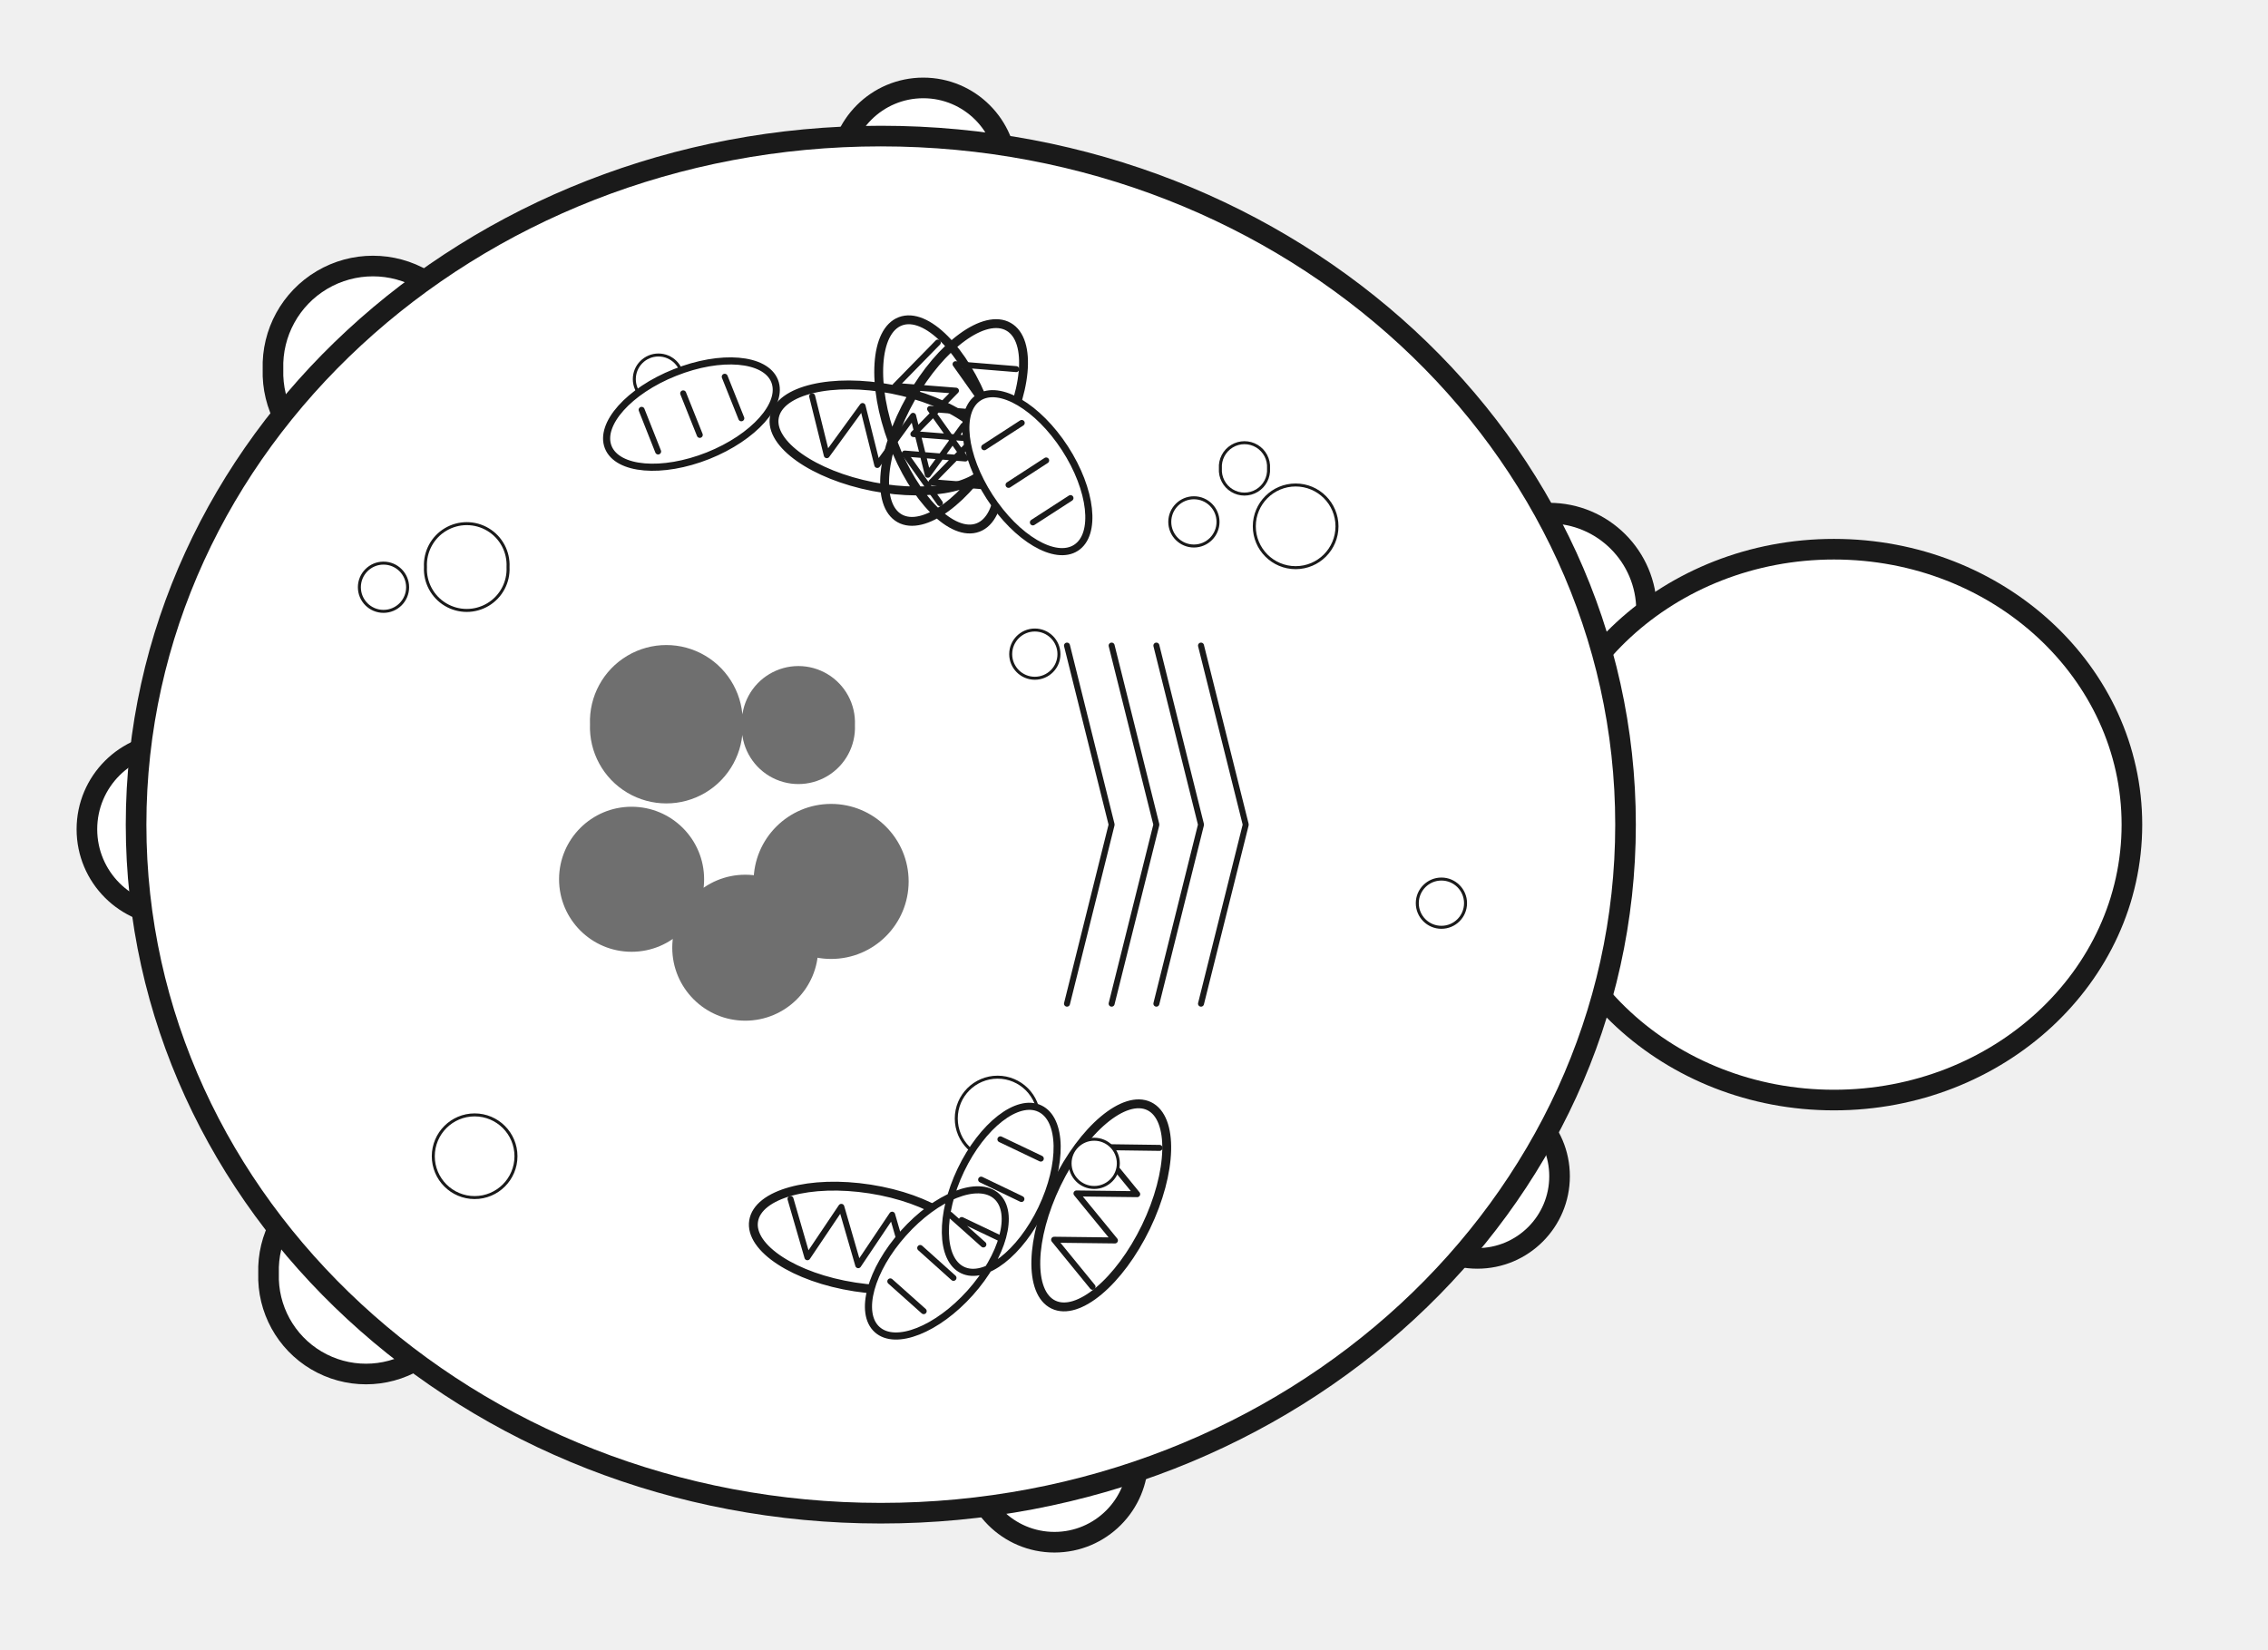
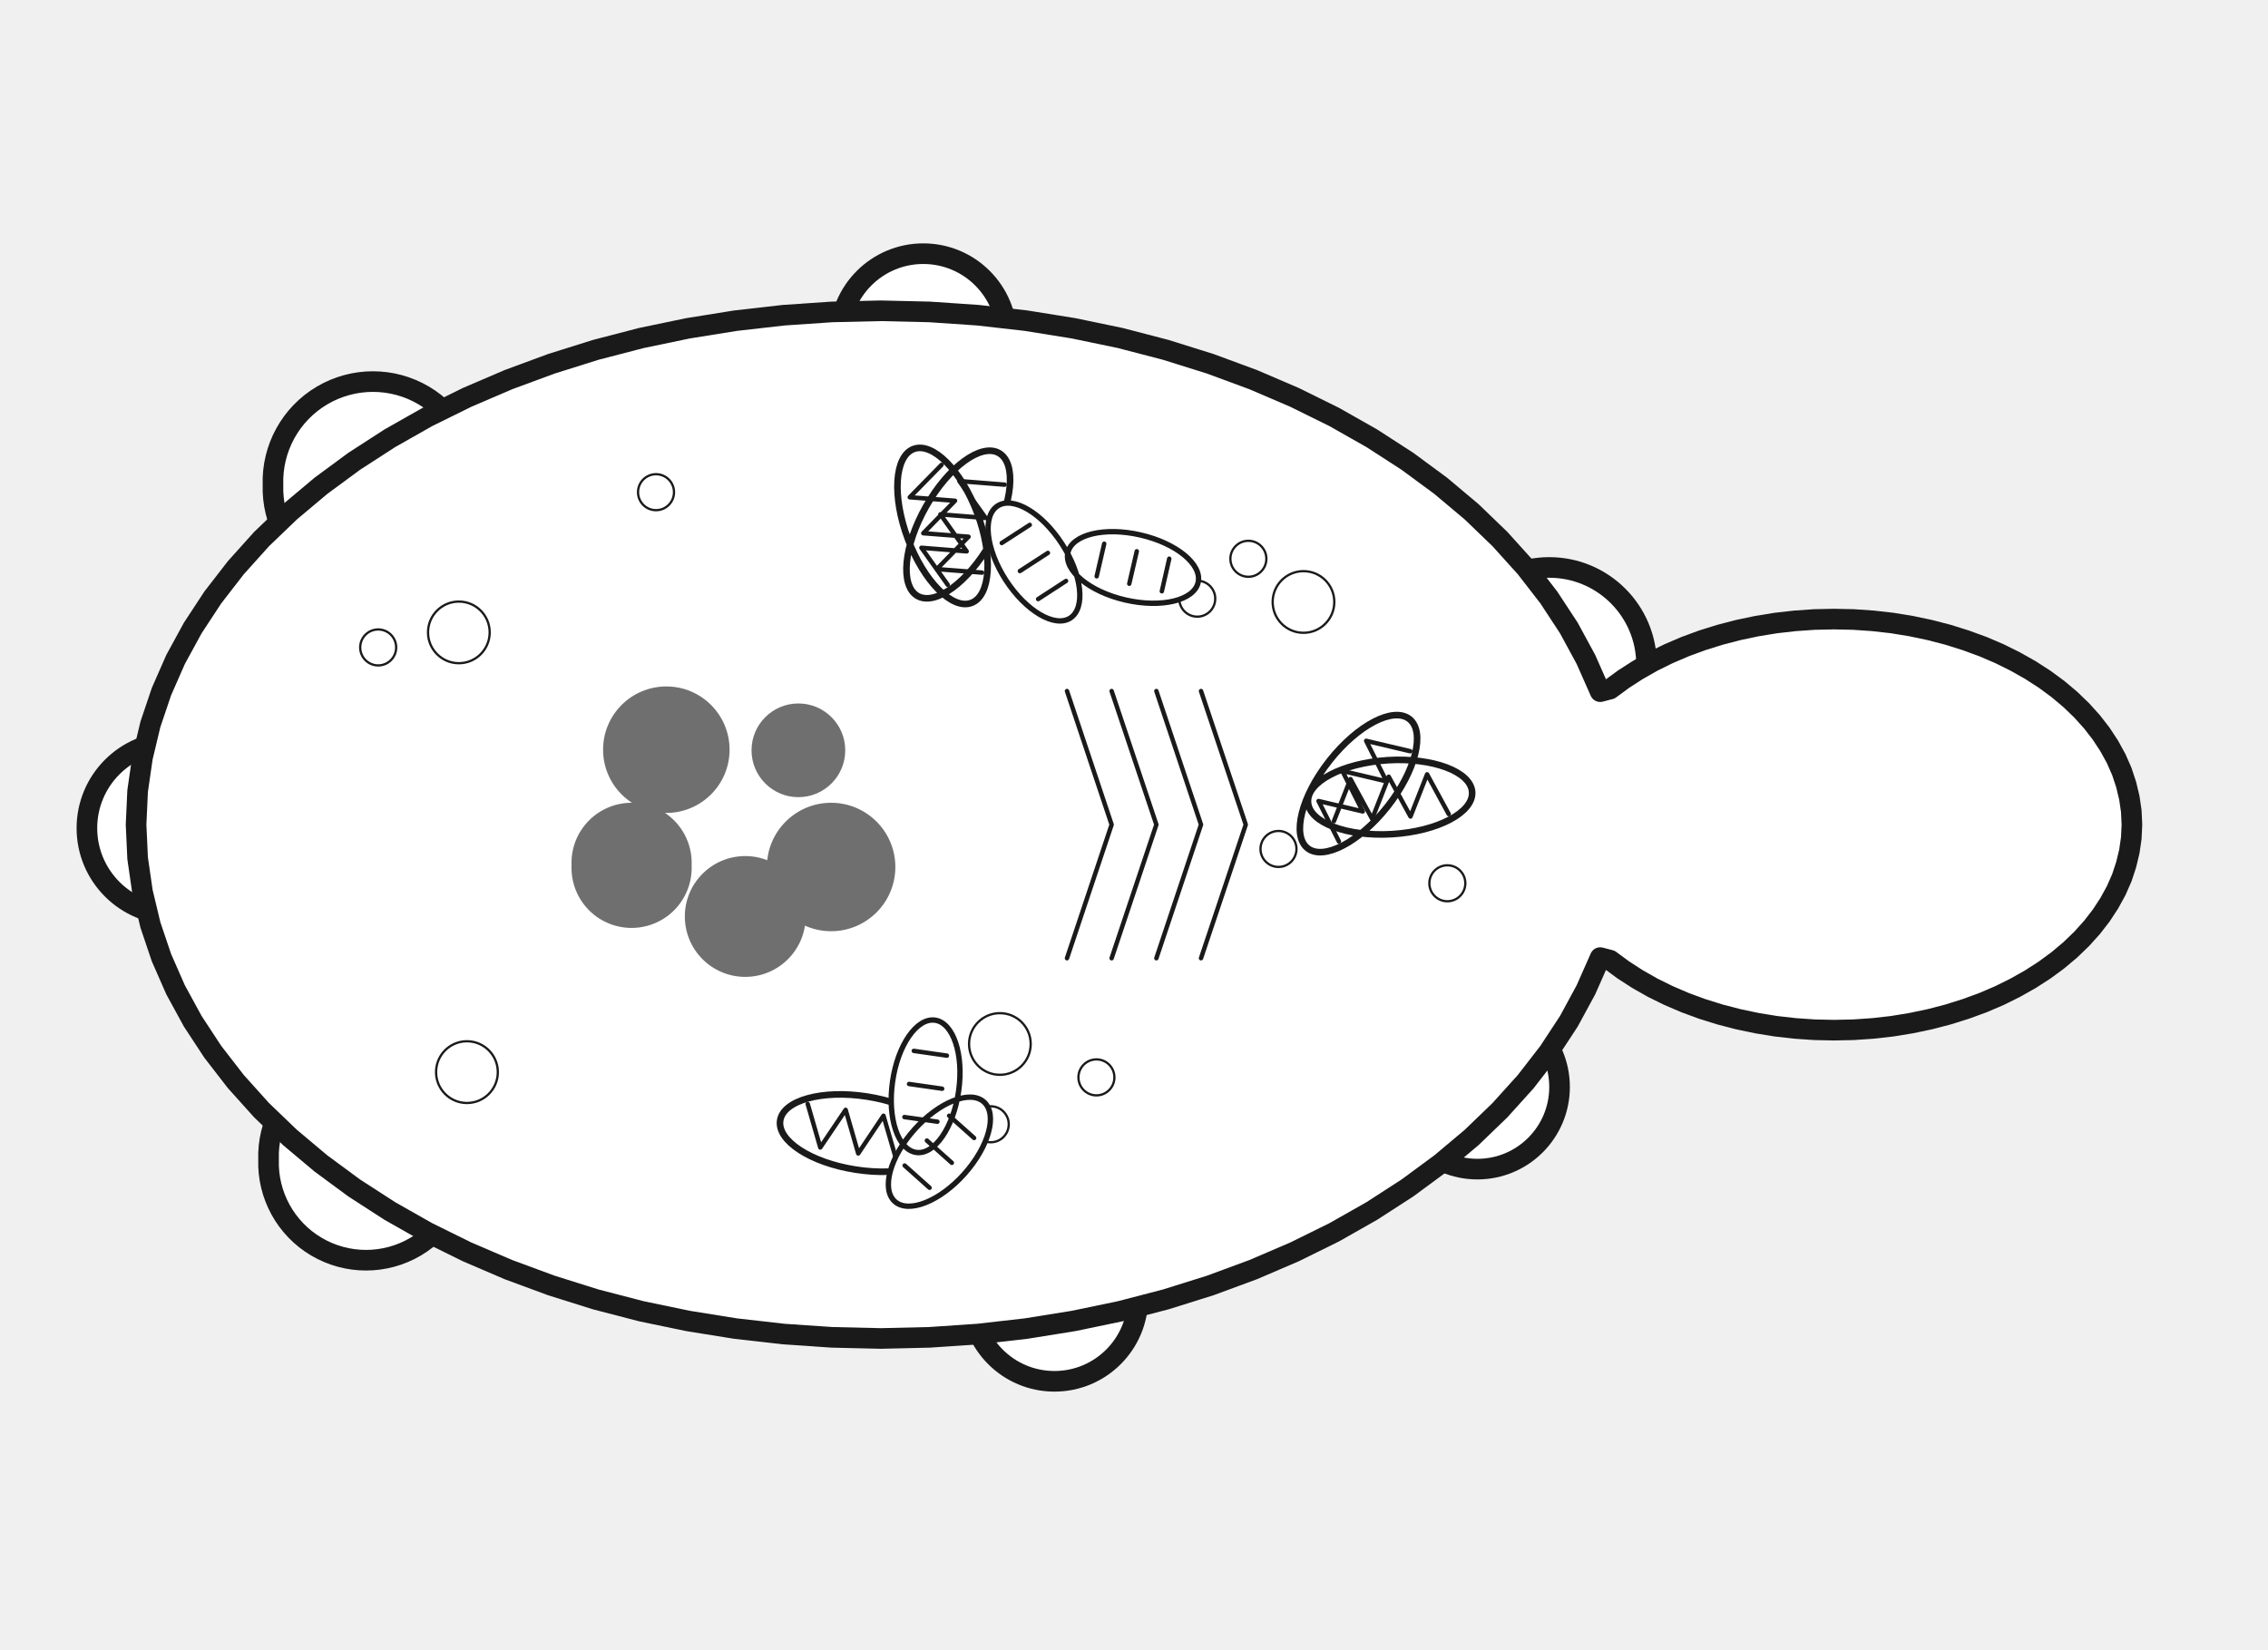
<svg xmlns="http://www.w3.org/2000/svg" viewBox="0 0 220 160">
-   <path d="M135.34 114.11A7.97 7.97 0 1 0 151.28 114.11A7.97 7.97 0 1 0 135.34 114.11ZM94.19 141.52A8.09 8.09 0 1 0 110.38 141.52A8.09 8.09 0 1 0 94.19 141.52ZM26.05 123.53A9.46 9.46 0 1 0 44.96 123.53A9.46 9.46 0 1 0 26.05 123.53ZM8.43 80.45A8.38 8.38 0 1 0 25.2 80.45A8.38 8.38 0 1 0 8.43 80.45ZM26.48 35.82A9.7 9.7 0 1 0 45.87 35.82A9.7 9.7 0 1 0 26.48 35.82ZM81.44 16.65A8.12 8.12 0 1 0 97.68 16.65A8.12 8.12 0 1 0 81.44 16.65ZM140.84 59.22A9.44 9.44 0 1 0 159.72 59.22A9.44 9.44 0 1 0 140.84 59.22Z" fill="#ffffff" stroke="#1a1a1a" stroke-width="2" stroke-linejoin="round" />
-   <path d="M206.8 80C206.8 94.76 193.86 106.72 177.9 106.72C161.95 106.72 149.01 94.76 149.01 80C149.01 65.24 161.95 53.28 177.9 53.28C193.86 53.28 206.8 65.24 206.8 80Z" fill="#ffffff" stroke="#1a1a1a" stroke-width="2" stroke-linejoin="round" />
-   <path d="M157.68 80C157.68 116.89 125.34 146.8 85.44 146.8C45.54 146.8 13.2 116.89 13.2 80C13.2 43.11 45.54 13.2 85.44 13.2C125.34 13.2 157.68 43.11 157.68 80Z" fill="#ffffff" stroke="#1a1a1a" stroke-width="2" stroke-linejoin="round" />
-   <path d="M73.1 85.51A7.52 7.52 0 1 0 88.14 85.51A7.52 7.52 0 1 0 73.1 85.51ZM65.21 91.94A7.08 7.08 0 1 0 79.37 91.94A7.08 7.08 0 1 0 65.21 91.94ZM54.23 85.3A7.03 7.03 0 1 0 68.3 85.3A7.03 7.03 0 1 0 54.23 85.3ZM57.23 70.26A7.41 7.41 0 1 0 72.04 70.26A7.41 7.41 0 1 0 57.23 70.26ZM71.96 70.34A5.49 5.49 0 1 0 82.93 70.34A5.49 5.49 0 1 0 71.96 70.34Z" fill="#6f6f6f" />
-   <path d="M103.5 62.63L107.83 80L103.5 97.37M107.83 62.63L112.17 80L107.83 97.37M112.17 62.63L116.5 80L112.17 97.37M116.5 62.63L120.84 80L116.5 97.37" fill="none" stroke="#1a1a1a" stroke-width="0.58" stroke-linecap="round" stroke-linejoin="round" />
-   <path d="M87.26 50.28C84.95 48.97 85.45 43.74 88.37 38.61C91.28 33.48 95.52 30.38 97.83 31.7C100.14 33.01 99.65 38.24 96.73 43.37C93.81 48.5 89.57 51.59 87.26 50.28ZM102.18 126.56C99.79 125.41 99.93 120.16 102.49 114.85C105.06 109.53 109.08 106.16 111.47 107.31C113.86 108.47 113.72 113.71 111.16 119.03C108.59 124.34 104.57 127.72 102.18 126.56ZM96.1 44.53C95.6 47.13 90.49 48.33 84.69 47.21C78.9 46.08 74.61 43.05 75.12 40.45C75.63 37.84 80.73 36.64 86.53 37.76C92.32 38.89 96.61 41.92 96.1 44.53ZM94.22 121.74C93.81 124.37 88.75 125.76 82.92 124.85C77.09 123.95 72.69 121.08 73.1 118.46C73.51 115.83 78.57 114.44 84.4 115.35C90.23 116.26 94.63 119.12 94.22 121.74ZM94.86 51.18C92.37 52.11 88.67 48.39 86.6 42.86C84.52 37.34 84.86 32.1 87.34 31.17C89.83 30.23 93.53 33.96 95.6 39.48C97.68 45.01 97.35 50.25 94.86 51.18Z" fill="#ffffff" stroke="#1a1a1a" stroke-width="0.86" stroke-linejoin="round" />
-   <path d="M98.57 35.81L92.69 35.33L96.1 40.14L90.22 39.67L93.64 44.48L87.76 44L91.17 48.81M112.48 111.36L106.58 111.28L110.31 115.85L104.42 115.78L108.15 120.34L102.25 120.27L105.98 124.84M78.78 38.44L80.2 44.16L83.67 39.39L85.1 45.11L88.57 40.34L90 46.06L93.46 41.29M76.68 116.31L78.32 121.97L81.61 117.08L83.25 122.74L86.54 117.84L88.18 123.51L91.46 118.61M90.97 33.23L86.85 37.44L92.73 37.9L88.6 42.11L94.48 42.57L90.35 46.78L96.23 47.24" fill="none" stroke="#1a1a1a" stroke-width="0.58" stroke-linecap="round" stroke-linejoin="round" />
-   <path d="M42.03 112.17A4.01 4.01 0 1 0 50.05 112.17A4.01 4.01 0 1 0 42.03 112.17ZM121.67 51.06A4.01 4.01 0 1 0 129.69 51.06A4.01 4.01 0 1 0 121.67 51.06ZM92.76 108.51A4.01 4.01 0 1 0 100.78 108.51A4.01 4.01 0 1 0 92.76 108.51ZM41.27 55.01A4.01 4.01 0 1 0 49.28 55.01A4.01 4.01 0 1 0 41.27 55.01Z" fill="#ffffff" stroke="#1a1a1a" stroke-width="0.29" />
-   <path d="M137.48 87.62A2.34 2.34 0 1 0 142.16 87.62A2.34 2.34 0 1 0 137.48 87.62ZM61.53 36.78A2.34 2.34 0 1 0 66.21 36.78A2.34 2.34 0 1 0 61.53 36.78ZM113.47 50.63A2.34 2.34 0 1 0 118.15 50.63A2.34 2.34 0 1 0 113.47 50.63ZM118.38 45.44A2.34 2.34 0 1 0 123.05 45.44A2.34 2.34 0 1 0 118.38 45.44ZM34.86 56.97A2.34 2.34 0 1 0 39.54 56.97A2.34 2.34 0 1 0 34.86 56.97ZM103.8 112.86A2.34 2.34 0 1 0 108.48 112.86A2.34 2.34 0 1 0 103.8 112.86ZM93.66 118.95A2.34 2.34 0 1 0 98.33 118.95A2.34 2.34 0 1 0 93.66 118.95ZM98.04 63.46A2.34 2.34 0 1 0 102.72 63.46A2.34 2.34 0 1 0 98.04 63.46Z" fill="#ffffff" stroke="#1a1a1a" stroke-width="0.29" />
-   <path d="M104.38 53.14C102.37 54.45 98.62 52.24 96.01 48.22C93.4 44.19 92.92 39.87 94.93 38.57C96.94 37.26 100.69 39.47 103.3 43.49C105.91 47.52 106.39 51.84 104.38 53.14ZM85.09 128.99C83.3 127.39 84.44 123.2 87.64 119.63C90.84 116.05 94.88 114.45 96.67 116.05C98.45 117.65 97.31 121.84 94.11 125.42C90.91 128.99 86.87 130.59 85.09 128.99ZM59 43.38C58.12 41.16 61.01 37.91 65.47 36.14C69.92 34.36 74.25 34.73 75.14 36.96C76.03 39.19 73.13 42.43 68.68 44.21C64.22 45.98 59.89 45.61 59 43.38ZM93.37 123.21C91.21 122.18 91.14 117.83 93.21 113.5C95.28 109.18 98.71 106.51 100.87 107.55C103.04 108.58 103.11 112.93 101.04 117.26C98.97 121.58 95.53 124.25 93.37 123.21Z" fill="#ffffff" stroke="#1a1a1a" stroke-width="0.69" stroke-linejoin="round" />
-   <path d="M99.11 41.03L95.47 43.39M101.48 44.67L97.83 47.04M103.84 48.32L100.19 50.68M95.39 120.73L92.15 117.84M92.49 123.97L89.26 121.07M89.6 127.2L86.36 124.31M71.91 40.58L70.3 36.55M67.88 42.19L66.27 38.16M63.84 43.8L62.24 39.76M100.96 112.4L97.04 110.53M99.08 116.32L95.17 114.44M97.21 120.23L93.29 118.36" fill="none" stroke="#1a1a1a" stroke-width="0.58" stroke-linecap="round" stroke-linejoin="round" />
+   <path d="M135.34 105.45A7.97 7.97 0 1 0 151.28 105.45A7.97 7.97 0 1 0 135.34 105.45ZM94.19 125.91A8.09 8.09 0 1 0 110.38 125.91A8.09 8.09 0 1 0 94.19 125.91ZM26.05 112.49A9.46 9.46 0 1 0 44.96 112.49A9.46 9.46 0 1 0 26.05 112.49ZM8.43 80.34A8.38 8.38 0 1 0 25.2 80.34A8.38 8.38 0 1 0 8.43 80.34ZM26.48 47.03A9.7 9.7 0 1 0 45.87 47.03A9.7 9.7 0 1 0 26.48 47.03ZM81.44 32.73A8.12 8.12 0 1 0 97.68 32.73A8.12 8.12 0 1 0 81.44 32.73ZM140.84 64.49A9.44 9.44 0 1 0 159.72 64.49A9.44 9.44 0 1 0 140.84 64.49Z" fill="#ffffff" stroke="#1a1a1a" stroke-width="2" stroke-linejoin="round" />
+   <path d="M155.22 92.9L153.84 96.02L152.18 99.08L150.23 102.05L148 104.93L145.5 107.7L142.75 110.35L139.75 112.87L136.52 115.25L133.07 117.48L129.42 119.55L125.57 121.45L121.56 123.17L117.39 124.71L113.08 126.06L108.66 127.21L104.14 128.15L99.53 128.89L94.87 129.42L90.16 129.74L85.44 129.85L80.71 129.74L76.01 129.42L71.35 128.89L66.74 128.15L62.22 127.21L57.79 126.06L53.49 124.71L49.32 123.17L45.31 121.45L41.46 119.55L37.81 117.48L34.36 115.25L31.13 112.87L28.13 110.35L25.37 107.7L22.88 104.93L20.65 102.05L18.7 99.08L17.03 96.02L15.66 92.9L14.59 89.73L13.82 86.51L13.35 83.26L13.2 80L13.35 76.74L13.82 73.49L14.59 70.27L15.66 67.1L17.03 63.98L18.7 60.92L20.65 57.95L22.88 55.07L25.37 52.3L28.13 49.65L31.13 47.13L34.36 44.75L37.81 42.52L41.46 40.45L45.31 38.55L49.32 36.83L53.49 35.29L57.79 33.94L62.22 32.79L66.74 31.85L71.35 31.11L76.01 30.58L80.71 30.26L85.44 30.15L90.16 30.26L94.87 30.58L99.53 31.11L104.14 31.85L108.66 32.79L113.08 33.94L117.39 35.29L121.56 36.83L125.57 38.55L129.42 40.45L133.07 42.52L136.52 44.75L139.75 47.13L142.75 49.65L145.5 52.3L148 55.07L150.23 57.95L152.18 60.92L153.84 63.98L155.22 67.1L156.18 66.85L157.47 65.9L158.85 65.01L160.31 64.18L161.85 63.42L163.46 62.73L165.12 62.12L166.85 61.58L168.62 61.12L170.43 60.74L172.27 60.44L174.13 60.23L176.01 60.1L177.9 60.06L179.79 60.1L181.68 60.23L183.54 60.44L185.38 60.74L187.19 61.12L188.96 61.58L190.68 62.12L192.35 62.73L193.96 63.42L195.49 64.18L196.96 65.01L198.34 65.9L199.63 66.85L200.83 67.86L201.93 68.92L202.93 70.03L203.82 71.18L204.6 72.37L205.27 73.59L205.82 74.84L206.24 76.11L206.55 77.4L206.74 78.7L206.8 80L206.74 81.3L206.55 82.6L206.24 83.89L205.82 85.16L205.27 86.41L204.6 87.63L203.82 88.82L202.93 89.97L201.93 91.08L200.83 92.14L199.63 93.15L198.34 94.1L196.96 94.99L195.49 95.82L193.96 96.58L192.35 97.27L190.68 97.88L188.96 98.42L187.19 98.88L185.38 99.26L183.54 99.56L181.68 99.77L179.79 99.9L177.9 99.94L176.01 99.9L174.13 99.77L172.27 99.56L170.43 99.26L168.62 98.88L166.85 98.42L165.12 97.88L163.46 97.27L161.85 96.58L160.31 95.82L158.85 94.99L157.47 94.1L156.18 93.15Z" fill="#ffffff" stroke="#1a1a1a" stroke-width="2" stroke-linejoin="round" />
+   <path d="M74.39 84.11A6.23 6.23 0 1 0 86.85 84.11A6.23 6.23 0 1 0 74.39 84.11ZM66.43 88.91A5.86 5.86 0 1 0 78.15 88.91A5.86 5.86 0 1 0 66.43 88.91ZM55.44 83.95A5.83 5.83 0 1 0 67.09 83.95A5.83 5.83 0 1 0 55.44 83.95ZM58.5 72.73A6.13 6.13 0 1 0 70.77 72.73A6.13 6.13 0 1 0 58.5 72.73ZM72.9 72.79A4.54 4.54 0 1 0 81.99 72.79A4.54 4.54 0 1 0 72.9 72.79Z" fill="#6f6f6f" />
+   <path d="M103.5 67.04L107.83 80L103.5 92.96M107.83 67.04L112.17 80L107.83 92.96M112.17 67.04L116.5 80L112.17 92.96M116.5 67.04L120.84 80L116.5 92.96" fill="none" stroke="#1a1a1a" stroke-width="0.43" stroke-linecap="round" stroke-linejoin="round" />
+   <path d="M89.01 57.82C87.29 56.84 87.66 52.94 89.84 49.11C92.01 45.28 95.18 42.97 96.9 43.95C98.62 44.93 98.25 48.83 96.08 52.66C93.9 56.49 90.74 58.8 89.01 57.82ZM126.84 82.29C125.28 81.06 126.23 77.26 128.96 73.8C131.69 70.34 135.16 68.53 136.72 69.76C138.27 70.99 137.32 74.79 134.59 78.25C131.86 81.71 128.39 83.51 126.84 82.29ZM126.88 77.83C126.75 75.85 130.22 74.03 134.62 73.75C139.01 73.48 142.68 74.87 142.8 76.84C142.92 78.82 139.46 80.65 135.06 80.92C130.66 81.19 127 79.81 126.88 77.83ZM91.44 111.15C91.14 113.11 87.36 114.15 83.01 113.47C78.65 112.8 75.37 110.66 75.68 108.7C75.98 106.74 79.76 105.7 84.11 106.38C88.46 107.06 91.74 109.19 91.44 111.15ZM94.23 58.49C92.38 59.19 89.62 56.41 88.07 52.29C86.52 48.16 86.77 44.26 88.62 43.56C90.48 42.86 93.24 45.64 94.79 49.76C96.34 53.89 96.09 57.8 94.23 58.49Z" fill="#ffffff" stroke="#1a1a1a" stroke-width="0.64" stroke-linejoin="round" />
+   <path d="M97.45 47.02L93.06 46.67L95.61 50.25L91.22 49.9L93.77 53.49L89.38 53.14L91.93 56.73M136.8 72.88L132.52 71.87L134.49 75.8L130.21 74.79L132.19 78.72L127.9 77.71L129.88 81.64M140.53 78.98L138.43 75.12L136.82 79.21L134.71 75.35L133.1 79.44L131 75.58L129.39 79.67M78.35 107.1L79.57 111.32L82.03 107.67L83.25 111.9L85.7 108.24L86.93 112.47L89.38 108.81M91.33 45.1L88.25 48.24L92.64 48.58L89.56 51.73L93.95 52.07L90.87 55.21L95.26 55.55" fill="none" stroke="#1a1a1a" stroke-width="0.43" stroke-linecap="round" stroke-linejoin="round" />
+   <path d="M42.3 104.01A2.99 2.99 0 1 0 48.29 104.01A2.99 2.99 0 1 0 42.3 104.01ZM123.45 58.4A2.99 2.99 0 1 0 129.43 58.4A2.99 2.99 0 1 0 123.45 58.4ZM94 101.28A2.99 2.99 0 1 0 99.98 101.28A2.99 2.99 0 1 0 94 101.28ZM41.52 61.35A2.99 2.99 0 1 0 47.5 61.35A2.99 2.99 0 1 0 41.52 61.35Z" fill="#ffffff" stroke="#1a1a1a" stroke-width="0.22" />
+   <path d="M138.65 85.69A1.74 1.74 0 1 0 142.14 85.69A1.74 1.74 0 1 0 138.65 85.69ZM122.27 82.36A1.74 1.74 0 1 0 125.76 82.36A1.74 1.74 0 1 0 122.27 82.36ZM61.89 47.75A1.74 1.74 0 1 0 65.38 47.75A1.74 1.74 0 1 0 61.89 47.75ZM114.39 58.08A1.74 1.74 0 1 0 117.88 58.08A1.74 1.74 0 1 0 114.39 58.08ZM119.35 54.21A1.74 1.74 0 1 0 122.84 54.21A1.74 1.74 0 1 0 119.35 54.21ZM34.94 62.81A1.74 1.74 0 1 0 38.43 62.81A1.74 1.74 0 1 0 34.94 62.81ZM104.61 104.52A1.74 1.74 0 1 0 108.1 104.52A1.74 1.74 0 1 0 104.61 104.52ZM94.36 109.07A1.74 1.74 0 1 0 97.85 109.07A1.74 1.74 0 1 0 94.36 109.07Z" fill="#ffffff" stroke="#1a1a1a" stroke-width="0.22" />
+   <path d="M103.82 59.96C102.32 60.93 99.52 59.28 97.57 56.28C95.63 53.28 95.27 50.05 96.77 49.08C98.27 48.11 101.06 49.75 103.01 52.76C104.96 55.76 105.32 58.98 103.82 59.96ZM86.8 116.56C85.47 115.37 86.32 112.24 88.71 109.57C91.09 106.9 94.11 105.71 95.44 106.9C96.78 108.1 95.92 111.22 93.54 113.89C91.15 116.56 88.13 117.75 86.8 116.56ZM116.22 56.51C115.82 58.25 112.67 59.01 109.18 58.21C105.69 57.41 103.19 55.35 103.59 53.6C103.99 51.86 107.14 51.09 110.63 51.9C114.12 52.7 116.62 54.76 116.22 56.51ZM88.87 111.8C87.1 111.55 86.07 108.47 86.58 104.93C87.08 101.39 88.93 98.72 90.7 98.97C92.47 99.22 93.5 102.3 92.99 105.84C92.49 109.39 90.64 112.06 88.87 111.8Z" fill="#ffffff" stroke="#1a1a1a" stroke-width="0.52" stroke-linejoin="round" />
+   <path d="M99.89 50.92L97.17 52.68M101.65 53.64L98.93 55.4M103.41 56.36L100.7 58.12M94.49 110.4L92.07 108.24M92.33 112.81L89.91 110.65M90.17 115.23L87.75 113.07M107.11 52.75L106.38 55.91M110.27 53.48L109.54 56.63M113.42 54.2L112.7 57.36M91.85 102.41L88.64 101.95M91.39 105.62L88.18 105.16M90.93 108.82L87.73 108.37" fill="none" stroke="#1a1a1a" stroke-width="0.43" stroke-linecap="round" stroke-linejoin="round" />
</svg>
